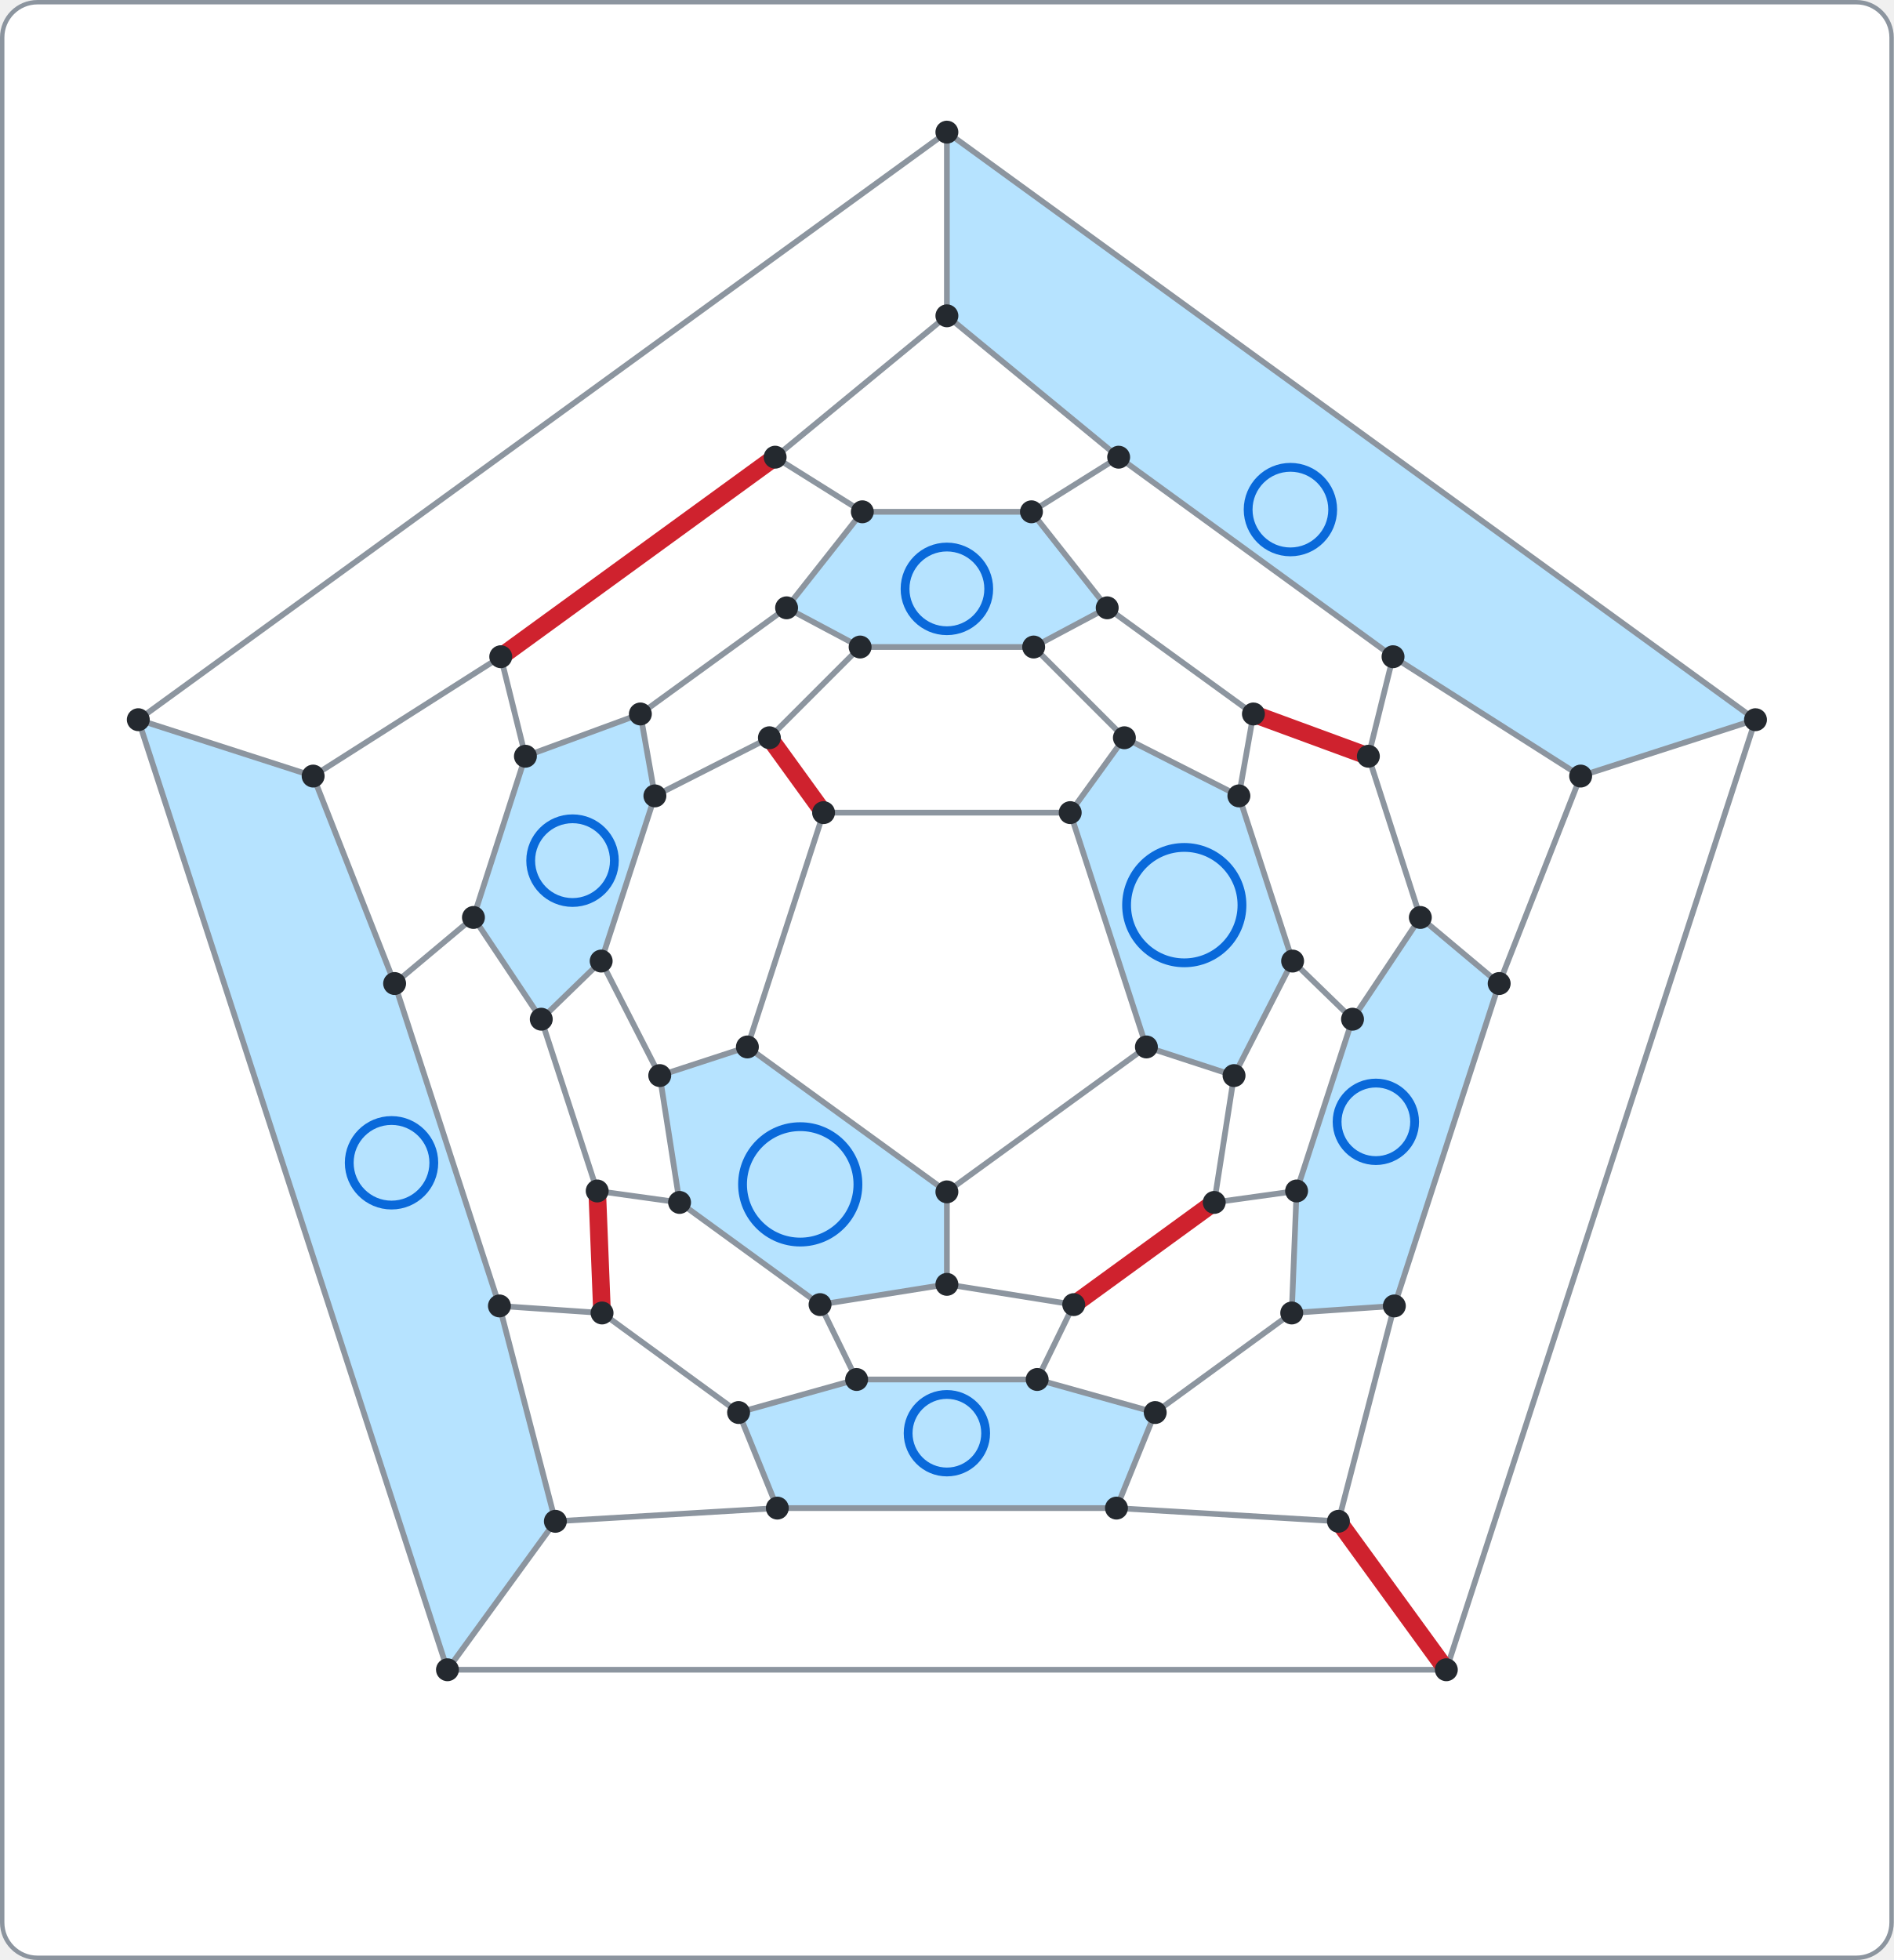
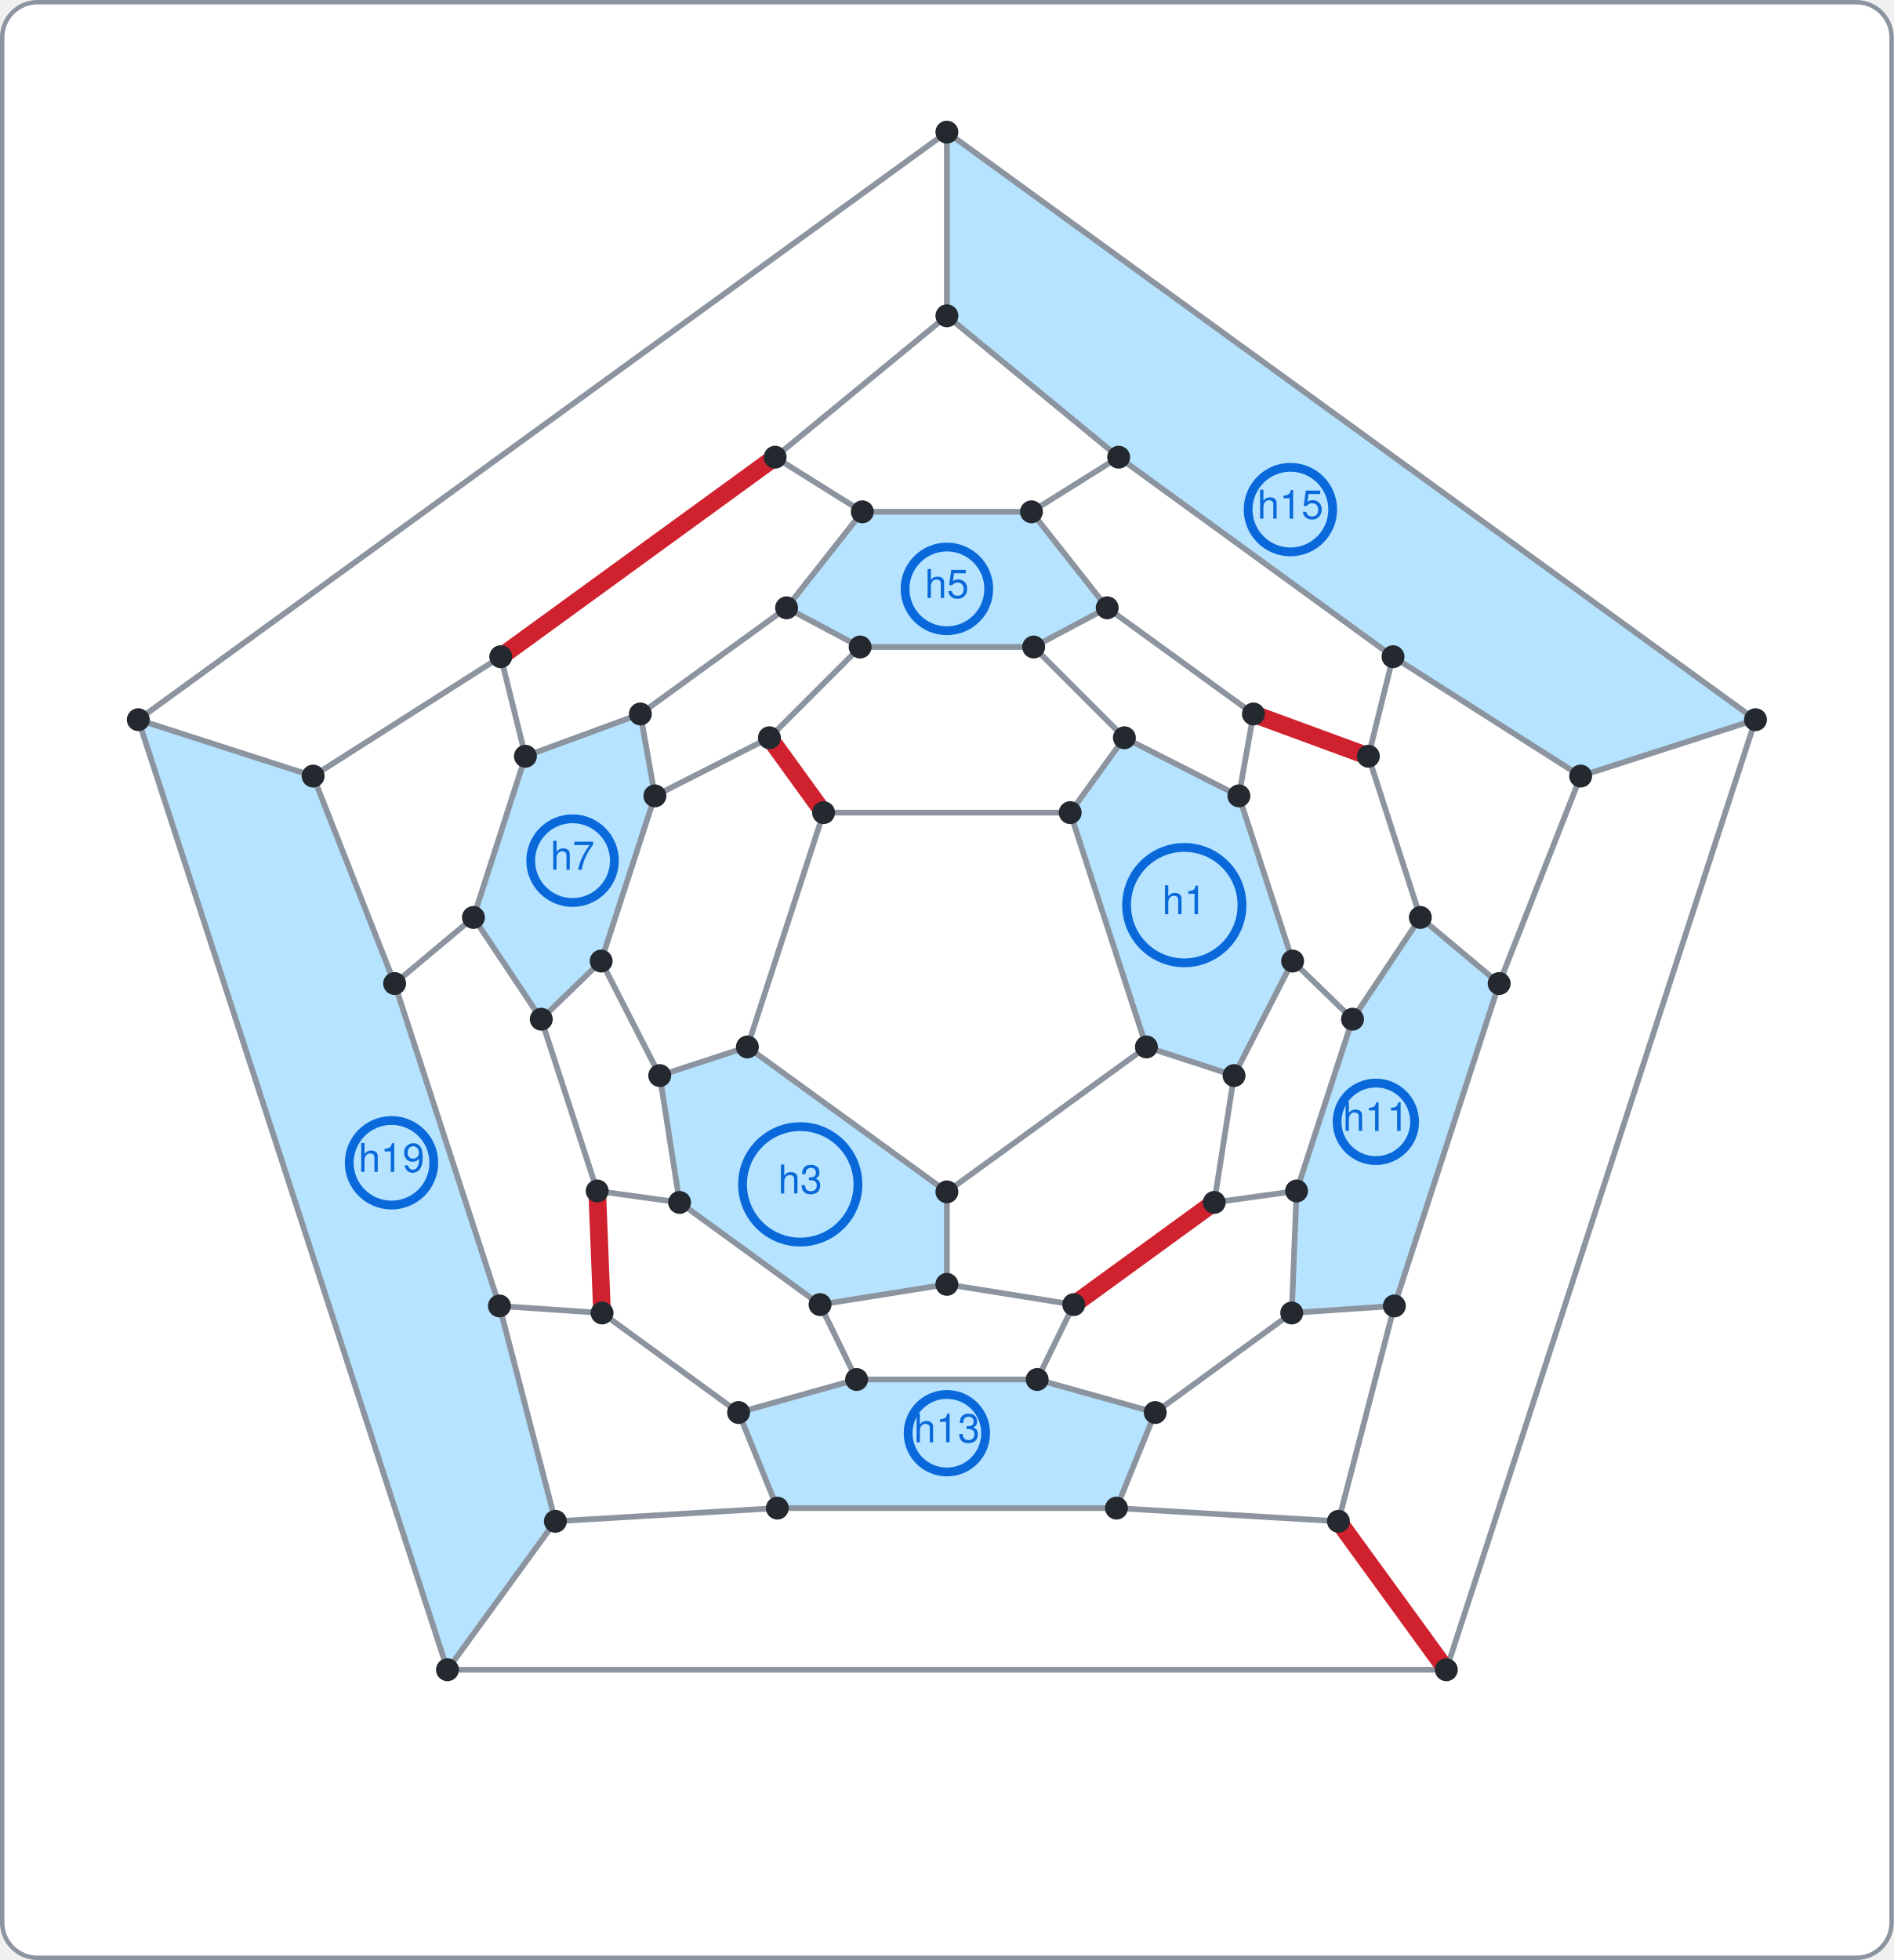
<svg xmlns="http://www.w3.org/2000/svg" viewBox="0 0 430 445" width="430" height="445" role="img" aria-label="C60 with eight sextets and six double bonds" font-family="Helvetica, Arial, sans-serif">
  <rect x="0.5" y="0.5" width="429" height="444" rx="8" fill="#ffffff" stroke="#8c959f" />
  <polygon points="243.0,184.5 255.3,167.5 281.3,180.7 293.5,218.2 280.2,244.2 260.3,237.7" fill="#b6e3ff" />
  <polygon points="215.0,270.6 215.0,291.6 186.2,296.2 154.3,273.0 149.8,244.2 169.7,237.7" fill="#b6e3ff" />
  <polygon points="195.3,146.9 234.7,146.9 251.4,138.0 234.2,116.2 195.8,116.2 178.6,138.0" fill="#b6e3ff" />
  <polygon points="145.4,162.1 119.3,171.7 107.5,208.3 122.9,231.4 136.5,218.2 148.7,180.7" fill="#b6e3ff" />
  <polygon points="294.4,270.4 293.3,298.1 316.6,296.5 340.4,223.3 322.5,208.3 307.1,231.4" fill="#b6e3ff" />
  <polygon points="194.5,313.2 167.7,320.7 176.5,342.4 253.5,342.4 262.3,320.7 235.5,313.2" fill="#b6e3ff" />
  <polygon points="254.0,103.8 316.3,149.1 358.9,176.2 398.6,163.4 215.0,30.0 215.0,71.7" fill="#b6e3ff" />
  <polygon points="113.4,296.5 89.6,223.3 71.1,176.2 31.4,163.4 101.6,379.1 126.1,345.4" fill="#b6e3ff" />
  <line x1="187.0" y1="184.5" x2="243.0" y2="184.5" stroke="#8c959f" stroke-width="1.3" stroke-linecap="round" />
  <line x1="187.0" y1="184.5" x2="174.7" y2="167.5" stroke="#8c959f" stroke-width="1.3" stroke-linecap="round" />
  <line x1="243.0" y1="184.5" x2="260.3" y2="237.7" stroke="#8c959f" stroke-width="1.3" stroke-linecap="round" />
  <line x1="243.0" y1="184.5" x2="255.3" y2="167.5" stroke="#8c959f" stroke-width="1.3" stroke-linecap="round" />
  <line x1="260.3" y1="237.7" x2="215.0" y2="270.6" stroke="#8c959f" stroke-width="1.3" stroke-linecap="round" />
  <line x1="260.3" y1="237.7" x2="280.2" y2="244.2" stroke="#8c959f" stroke-width="1.3" stroke-linecap="round" />
  <line x1="215.0" y1="270.6" x2="169.7" y2="237.7" stroke="#8c959f" stroke-width="1.3" stroke-linecap="round" />
  <line x1="215.0" y1="270.6" x2="215.0" y2="291.6" stroke="#8c959f" stroke-width="1.3" stroke-linecap="round" />
  <line x1="187.0" y1="184.5" x2="169.7" y2="237.7" stroke="#8c959f" stroke-width="1.3" stroke-linecap="round" />
  <line x1="169.7" y1="237.7" x2="149.8" y2="244.2" stroke="#8c959f" stroke-width="1.3" stroke-linecap="round" />
  <line x1="174.7" y1="167.5" x2="195.3" y2="146.9" stroke="#8c959f" stroke-width="1.3" stroke-linecap="round" />
  <line x1="195.3" y1="146.9" x2="178.6" y2="138.0" stroke="#8c959f" stroke-width="1.3" stroke-linecap="round" />
  <line x1="195.3" y1="146.9" x2="234.7" y2="146.9" stroke="#8c959f" stroke-width="1.3" stroke-linecap="round" />
  <line x1="178.6" y1="138.0" x2="145.4" y2="162.1" stroke="#8c959f" stroke-width="1.3" stroke-linecap="round" />
  <line x1="178.6" y1="138.0" x2="195.8" y2="116.2" stroke="#8c959f" stroke-width="1.3" stroke-linecap="round" />
  <line x1="145.4" y1="162.1" x2="148.7" y2="180.7" stroke="#8c959f" stroke-width="1.3" stroke-linecap="round" />
  <line x1="145.4" y1="162.1" x2="119.3" y2="171.7" stroke="#8c959f" stroke-width="1.3" stroke-linecap="round" />
  <line x1="174.7" y1="167.5" x2="148.7" y2="180.7" stroke="#8c959f" stroke-width="1.3" stroke-linecap="round" />
  <line x1="148.7" y1="180.7" x2="136.5" y2="218.2" stroke="#8c959f" stroke-width="1.3" stroke-linecap="round" />
  <line x1="255.3" y1="167.5" x2="281.3" y2="180.7" stroke="#8c959f" stroke-width="1.3" stroke-linecap="round" />
  <line x1="281.3" y1="180.7" x2="284.6" y2="162.1" stroke="#8c959f" stroke-width="1.3" stroke-linecap="round" />
  <line x1="281.3" y1="180.7" x2="293.5" y2="218.2" stroke="#8c959f" stroke-width="1.3" stroke-linecap="round" />
  <line x1="284.6" y1="162.1" x2="251.4" y2="138.0" stroke="#8c959f" stroke-width="1.3" stroke-linecap="round" />
  <line x1="284.6" y1="162.1" x2="310.7" y2="171.7" stroke="#8c959f" stroke-width="1.3" stroke-linecap="round" />
  <line x1="251.4" y1="138.0" x2="234.7" y2="146.9" stroke="#8c959f" stroke-width="1.3" stroke-linecap="round" />
  <line x1="251.4" y1="138.0" x2="234.2" y2="116.2" stroke="#8c959f" stroke-width="1.3" stroke-linecap="round" />
  <line x1="255.3" y1="167.5" x2="234.7" y2="146.9" stroke="#8c959f" stroke-width="1.3" stroke-linecap="round" />
  <line x1="280.2" y1="244.2" x2="275.7" y2="273.0" stroke="#8c959f" stroke-width="1.3" stroke-linecap="round" />
  <line x1="275.7" y1="273.0" x2="294.4" y2="270.4" stroke="#8c959f" stroke-width="1.3" stroke-linecap="round" />
  <line x1="275.7" y1="273.0" x2="243.8" y2="296.2" stroke="#8c959f" stroke-width="1.3" stroke-linecap="round" />
  <line x1="294.4" y1="270.4" x2="307.1" y2="231.4" stroke="#8c959f" stroke-width="1.3" stroke-linecap="round" />
  <line x1="294.4" y1="270.4" x2="293.3" y2="298.1" stroke="#8c959f" stroke-width="1.3" stroke-linecap="round" />
  <line x1="307.1" y1="231.4" x2="293.5" y2="218.2" stroke="#8c959f" stroke-width="1.3" stroke-linecap="round" />
  <line x1="307.1" y1="231.4" x2="322.5" y2="208.3" stroke="#8c959f" stroke-width="1.3" stroke-linecap="round" />
  <line x1="280.2" y1="244.2" x2="293.5" y2="218.2" stroke="#8c959f" stroke-width="1.3" stroke-linecap="round" />
  <line x1="215.0" y1="291.6" x2="186.2" y2="296.2" stroke="#8c959f" stroke-width="1.3" stroke-linecap="round" />
  <line x1="186.2" y1="296.2" x2="194.5" y2="313.2" stroke="#8c959f" stroke-width="1.3" stroke-linecap="round" />
  <line x1="186.2" y1="296.2" x2="154.3" y2="273.0" stroke="#8c959f" stroke-width="1.3" stroke-linecap="round" />
  <line x1="194.5" y1="313.2" x2="235.5" y2="313.2" stroke="#8c959f" stroke-width="1.3" stroke-linecap="round" />
  <line x1="194.5" y1="313.2" x2="167.7" y2="320.7" stroke="#8c959f" stroke-width="1.3" stroke-linecap="round" />
  <line x1="235.5" y1="313.2" x2="243.8" y2="296.2" stroke="#8c959f" stroke-width="1.3" stroke-linecap="round" />
  <line x1="235.5" y1="313.2" x2="262.3" y2="320.7" stroke="#8c959f" stroke-width="1.3" stroke-linecap="round" />
  <line x1="215.0" y1="291.6" x2="243.8" y2="296.2" stroke="#8c959f" stroke-width="1.3" stroke-linecap="round" />
  <line x1="149.8" y1="244.2" x2="136.5" y2="218.2" stroke="#8c959f" stroke-width="1.3" stroke-linecap="round" />
  <line x1="136.5" y1="218.2" x2="122.9" y2="231.4" stroke="#8c959f" stroke-width="1.3" stroke-linecap="round" />
  <line x1="122.9" y1="231.4" x2="135.6" y2="270.4" stroke="#8c959f" stroke-width="1.3" stroke-linecap="round" />
  <line x1="122.9" y1="231.4" x2="107.5" y2="208.3" stroke="#8c959f" stroke-width="1.3" stroke-linecap="round" />
  <line x1="135.6" y1="270.4" x2="154.3" y2="273.0" stroke="#8c959f" stroke-width="1.3" stroke-linecap="round" />
  <line x1="135.6" y1="270.4" x2="136.7" y2="298.1" stroke="#8c959f" stroke-width="1.3" stroke-linecap="round" />
  <line x1="149.8" y1="244.2" x2="154.3" y2="273.0" stroke="#8c959f" stroke-width="1.3" stroke-linecap="round" />
  <line x1="195.8" y1="116.2" x2="234.2" y2="116.2" stroke="#8c959f" stroke-width="1.3" stroke-linecap="round" />
  <line x1="234.2" y1="116.2" x2="254.0" y2="103.8" stroke="#8c959f" stroke-width="1.3" stroke-linecap="round" />
  <line x1="254.0" y1="103.8" x2="215.0" y2="71.7" stroke="#8c959f" stroke-width="1.3" stroke-linecap="round" />
  <line x1="254.0" y1="103.8" x2="316.3" y2="149.1" stroke="#8c959f" stroke-width="1.3" stroke-linecap="round" />
  <line x1="215.0" y1="71.7" x2="176.0" y2="103.8" stroke="#8c959f" stroke-width="1.3" stroke-linecap="round" />
  <line x1="215.0" y1="71.7" x2="215.0" y2="30.0" stroke="#8c959f" stroke-width="1.3" stroke-linecap="round" />
  <line x1="195.8" y1="116.2" x2="176.0" y2="103.8" stroke="#8c959f" stroke-width="1.3" stroke-linecap="round" />
  <line x1="176.0" y1="103.8" x2="113.7" y2="149.1" stroke="#8c959f" stroke-width="1.3" stroke-linecap="round" />
  <line x1="310.7" y1="171.7" x2="322.5" y2="208.3" stroke="#8c959f" stroke-width="1.3" stroke-linecap="round" />
  <line x1="322.5" y1="208.3" x2="340.4" y2="223.3" stroke="#8c959f" stroke-width="1.3" stroke-linecap="round" />
  <line x1="340.4" y1="223.3" x2="358.9" y2="176.2" stroke="#8c959f" stroke-width="1.3" stroke-linecap="round" />
  <line x1="340.4" y1="223.3" x2="316.6" y2="296.5" stroke="#8c959f" stroke-width="1.3" stroke-linecap="round" />
  <line x1="358.9" y1="176.2" x2="316.3" y2="149.1" stroke="#8c959f" stroke-width="1.3" stroke-linecap="round" />
  <line x1="358.9" y1="176.2" x2="398.6" y2="163.4" stroke="#8c959f" stroke-width="1.3" stroke-linecap="round" />
  <line x1="310.7" y1="171.7" x2="316.3" y2="149.1" stroke="#8c959f" stroke-width="1.3" stroke-linecap="round" />
  <line x1="293.3" y1="298.1" x2="262.3" y2="320.7" stroke="#8c959f" stroke-width="1.3" stroke-linecap="round" />
  <line x1="262.3" y1="320.7" x2="253.5" y2="342.4" stroke="#8c959f" stroke-width="1.3" stroke-linecap="round" />
  <line x1="253.5" y1="342.4" x2="303.9" y2="345.4" stroke="#8c959f" stroke-width="1.3" stroke-linecap="round" />
  <line x1="253.5" y1="342.4" x2="176.5" y2="342.4" stroke="#8c959f" stroke-width="1.3" stroke-linecap="round" />
  <line x1="303.9" y1="345.4" x2="316.6" y2="296.5" stroke="#8c959f" stroke-width="1.3" stroke-linecap="round" />
  <line x1="303.9" y1="345.4" x2="328.4" y2="379.1" stroke="#8c959f" stroke-width="1.3" stroke-linecap="round" />
  <line x1="293.3" y1="298.1" x2="316.6" y2="296.5" stroke="#8c959f" stroke-width="1.3" stroke-linecap="round" />
  <line x1="167.7" y1="320.7" x2="136.7" y2="298.1" stroke="#8c959f" stroke-width="1.3" stroke-linecap="round" />
  <line x1="136.7" y1="298.1" x2="113.4" y2="296.5" stroke="#8c959f" stroke-width="1.3" stroke-linecap="round" />
  <line x1="113.4" y1="296.5" x2="126.1" y2="345.4" stroke="#8c959f" stroke-width="1.3" stroke-linecap="round" />
  <line x1="113.4" y1="296.5" x2="89.6" y2="223.3" stroke="#8c959f" stroke-width="1.3" stroke-linecap="round" />
  <line x1="126.1" y1="345.4" x2="176.5" y2="342.4" stroke="#8c959f" stroke-width="1.3" stroke-linecap="round" />
  <line x1="126.1" y1="345.4" x2="101.6" y2="379.1" stroke="#8c959f" stroke-width="1.3" stroke-linecap="round" />
  <line x1="167.7" y1="320.7" x2="176.5" y2="342.4" stroke="#8c959f" stroke-width="1.3" stroke-linecap="round" />
  <line x1="107.5" y1="208.3" x2="119.3" y2="171.7" stroke="#8c959f" stroke-width="1.3" stroke-linecap="round" />
  <line x1="119.3" y1="171.7" x2="113.7" y2="149.1" stroke="#8c959f" stroke-width="1.3" stroke-linecap="round" />
  <line x1="113.7" y1="149.1" x2="71.1" y2="176.2" stroke="#8c959f" stroke-width="1.3" stroke-linecap="round" />
  <line x1="71.1" y1="176.2" x2="89.6" y2="223.3" stroke="#8c959f" stroke-width="1.3" stroke-linecap="round" />
  <line x1="71.1" y1="176.2" x2="31.4" y2="163.4" stroke="#8c959f" stroke-width="1.3" stroke-linecap="round" />
  <line x1="107.5" y1="208.3" x2="89.6" y2="223.3" stroke="#8c959f" stroke-width="1.3" stroke-linecap="round" />
  <line x1="215.0" y1="30.0" x2="398.6" y2="163.4" stroke="#8c959f" stroke-width="1.3" stroke-linecap="round" />
  <line x1="398.6" y1="163.4" x2="328.4" y2="379.1" stroke="#8c959f" stroke-width="1.3" stroke-linecap="round" />
  <line x1="328.4" y1="379.1" x2="101.6" y2="379.1" stroke="#8c959f" stroke-width="1.3" stroke-linecap="round" />
  <line x1="101.6" y1="379.1" x2="31.4" y2="163.4" stroke="#8c959f" stroke-width="1.3" stroke-linecap="round" />
  <line x1="215.0" y1="30.0" x2="31.4" y2="163.4" stroke="#8c959f" stroke-width="1.3" stroke-linecap="round" />
  <circle cx="268.9" cy="205.5" r="13.1" fill="none" stroke="#0969da" stroke-width="2" />
  <circle cx="181.7" cy="268.9" r="13.1" fill="none" stroke="#0969da" stroke-width="2" />
  <circle cx="215.0" cy="133.7" r="9.5" fill="none" stroke="#0969da" stroke-width="2" />
  <circle cx="130.0" cy="195.4" r="9.5" fill="none" stroke="#0969da" stroke-width="2" />
  <circle cx="312.4" cy="254.7" r="8.8" fill="none" stroke="#0969da" stroke-width="2" />
  <circle cx="215.0" cy="325.4" r="8.8" fill="none" stroke="#0969da" stroke-width="2" />
  <circle cx="293.0" cy="115.7" r="9.6" fill="none" stroke="#0969da" stroke-width="2" />
  <circle cx="88.9" cy="264.0" r="9.6" fill="none" stroke="#0969da" stroke-width="2" />
+   <text x="268.9" y="205.5" font-size="9" fill="#0969da" text-anchor="middle" dominant-baseline="central">h1</text>
+   <text x="181.7" y="268.9" font-size="9" fill="#0969da" text-anchor="middle" dominant-baseline="central">h3</text>
+   <text x="215.0" y="133.7" font-size="9" fill="#0969da" text-anchor="middle" dominant-baseline="central">h5</text>
+   <text x="130.0" y="195.4" font-size="9" fill="#0969da" text-anchor="middle" dominant-baseline="central">h7</text>
+   <text x="312.4" y="254.7" font-size="9" fill="#0969da" text-anchor="middle" dominant-baseline="central">h11</text>
+   <text x="215.0" y="325.4" font-size="9" fill="#0969da" text-anchor="middle" dominant-baseline="central">h13</text>
+   <text x="293.0" y="115.7" font-size="9" fill="#0969da" text-anchor="middle" dominant-baseline="central">h15</text>
+   <text x="88.9" y="264.0" font-size="9" fill="#0969da" text-anchor="middle" dominant-baseline="central">h19</text>
  <line x1="187.0" y1="184.5" x2="174.7" y2="167.5" stroke="#cf222e" stroke-width="4.0" stroke-linecap="round" />
  <line x1="284.6" y1="162.1" x2="310.7" y2="171.7" stroke="#cf222e" stroke-width="4.0" stroke-linecap="round" />
  <line x1="275.7" y1="273.0" x2="243.8" y2="296.2" stroke="#cf222e" stroke-width="4.0" stroke-linecap="round" />
  <line x1="135.6" y1="270.4" x2="136.7" y2="298.1" stroke="#cf222e" stroke-width="4.0" stroke-linecap="round" />
  <line x1="176.0" y1="103.8" x2="113.7" y2="149.1" stroke="#cf222e" stroke-width="4.0" stroke-linecap="round" />
  <line x1="303.9" y1="345.4" x2="328.4" y2="379.1" stroke="#cf222e" stroke-width="4.0" stroke-linecap="round" />
  <circle cx="187.0" cy="184.5" r="2.6" fill="#24292f" />
  <circle cx="243.0" cy="184.5" r="2.6" fill="#24292f" />
  <circle cx="260.3" cy="237.7" r="2.6" fill="#24292f" />
  <circle cx="215.0" cy="270.6" r="2.6" fill="#24292f" />
  <circle cx="169.7" cy="237.7" r="2.6" fill="#24292f" />
  <circle cx="174.7" cy="167.5" r="2.6" fill="#24292f" />
  <circle cx="195.3" cy="146.9" r="2.6" fill="#24292f" />
  <circle cx="178.6" cy="138.0" r="2.6" fill="#24292f" />
  <circle cx="145.4" cy="162.1" r="2.6" fill="#24292f" />
  <circle cx="148.7" cy="180.7" r="2.6" fill="#24292f" />
  <circle cx="255.3" cy="167.5" r="2.6" fill="#24292f" />
  <circle cx="281.3" cy="180.7" r="2.6" fill="#24292f" />
  <circle cx="284.6" cy="162.1" r="2.6" fill="#24292f" />
  <circle cx="251.4" cy="138.0" r="2.6" fill="#24292f" />
  <circle cx="234.7" cy="146.9" r="2.6" fill="#24292f" />
  <circle cx="280.2" cy="244.2" r="2.6" fill="#24292f" />
  <circle cx="275.7" cy="273.0" r="2.6" fill="#24292f" />
  <circle cx="294.4" cy="270.4" r="2.6" fill="#24292f" />
  <circle cx="307.1" cy="231.4" r="2.6" fill="#24292f" />
  <circle cx="293.5" cy="218.2" r="2.6" fill="#24292f" />
  <circle cx="215.0" cy="291.6" r="2.6" fill="#24292f" />
  <circle cx="186.2" cy="296.2" r="2.6" fill="#24292f" />
  <circle cx="194.5" cy="313.2" r="2.6" fill="#24292f" />
  <circle cx="235.5" cy="313.2" r="2.6" fill="#24292f" />
  <circle cx="243.8" cy="296.2" r="2.6" fill="#24292f" />
  <circle cx="149.8" cy="244.2" r="2.6" fill="#24292f" />
  <circle cx="136.5" cy="218.2" r="2.6" fill="#24292f" />
  <circle cx="122.9" cy="231.4" r="2.6" fill="#24292f" />
  <circle cx="135.6" cy="270.4" r="2.6" fill="#24292f" />
  <circle cx="154.3" cy="273.0" r="2.6" fill="#24292f" />
  <circle cx="195.8" cy="116.2" r="2.6" fill="#24292f" />
  <circle cx="234.2" cy="116.2" r="2.6" fill="#24292f" />
  <circle cx="254.0" cy="103.8" r="2.6" fill="#24292f" />
  <circle cx="215.0" cy="71.7" r="2.6" fill="#24292f" />
  <circle cx="176.0" cy="103.8" r="2.6" fill="#24292f" />
  <circle cx="310.7" cy="171.7" r="2.6" fill="#24292f" />
  <circle cx="322.5" cy="208.3" r="2.6" fill="#24292f" />
  <circle cx="340.4" cy="223.3" r="2.6" fill="#24292f" />
  <circle cx="358.9" cy="176.2" r="2.6" fill="#24292f" />
  <circle cx="316.3" cy="149.1" r="2.6" fill="#24292f" />
  <circle cx="293.3" cy="298.1" r="2.6" fill="#24292f" />
  <circle cx="262.3" cy="320.7" r="2.6" fill="#24292f" />
  <circle cx="253.5" cy="342.4" r="2.6" fill="#24292f" />
  <circle cx="303.9" cy="345.4" r="2.6" fill="#24292f" />
  <circle cx="316.6" cy="296.5" r="2.6" fill="#24292f" />
  <circle cx="167.7" cy="320.7" r="2.6" fill="#24292f" />
  <circle cx="136.7" cy="298.1" r="2.6" fill="#24292f" />
  <circle cx="113.4" cy="296.5" r="2.6" fill="#24292f" />
  <circle cx="126.1" cy="345.4" r="2.6" fill="#24292f" />
  <circle cx="176.5" cy="342.4" r="2.6" fill="#24292f" />
  <circle cx="107.5" cy="208.3" r="2.6" fill="#24292f" />
  <circle cx="119.3" cy="171.7" r="2.6" fill="#24292f" />
  <circle cx="113.7" cy="149.1" r="2.6" fill="#24292f" />
  <circle cx="71.1" cy="176.2" r="2.6" fill="#24292f" />
  <circle cx="89.6" cy="223.3" r="2.6" fill="#24292f" />
  <circle cx="215.0" cy="30.0" r="2.6" fill="#24292f" />
  <circle cx="398.6" cy="163.4" r="2.6" fill="#24292f" />
  <circle cx="328.4" cy="379.1" r="2.6" fill="#24292f" />
  <circle cx="101.6" cy="379.1" r="2.6" fill="#24292f" />
  <circle cx="31.4" cy="163.4" r="2.6" fill="#24292f" />
</svg>
